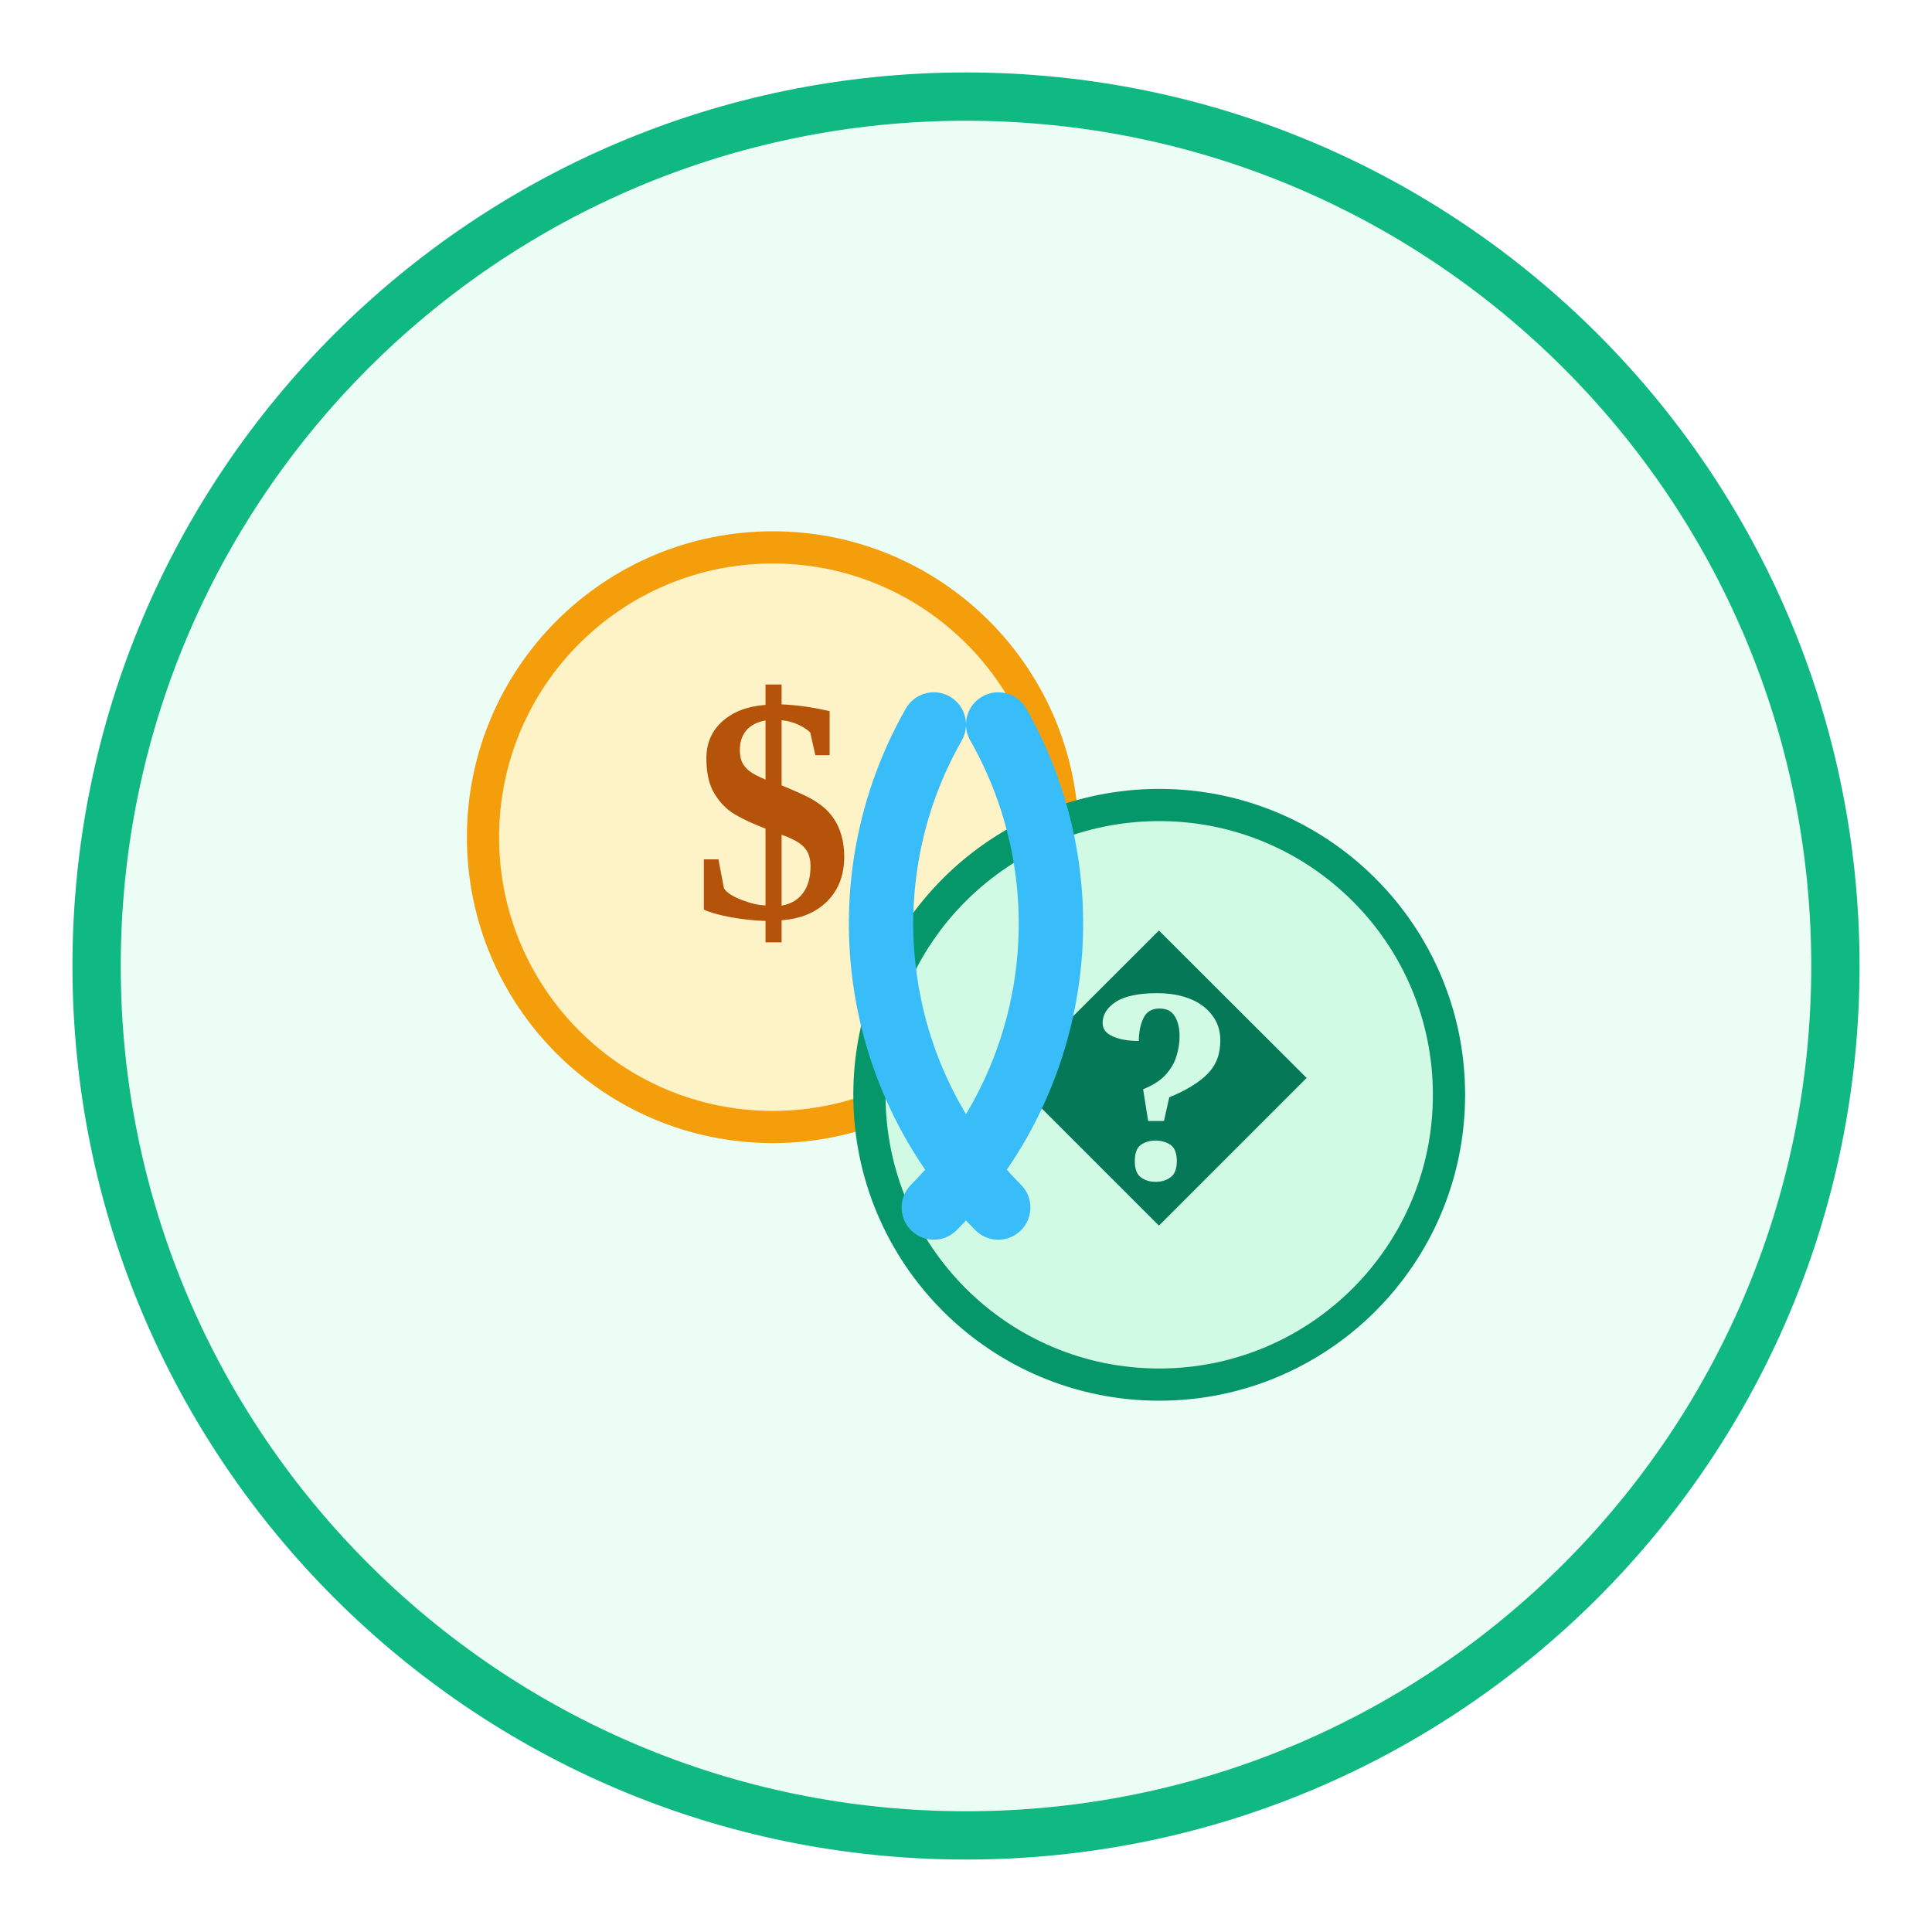
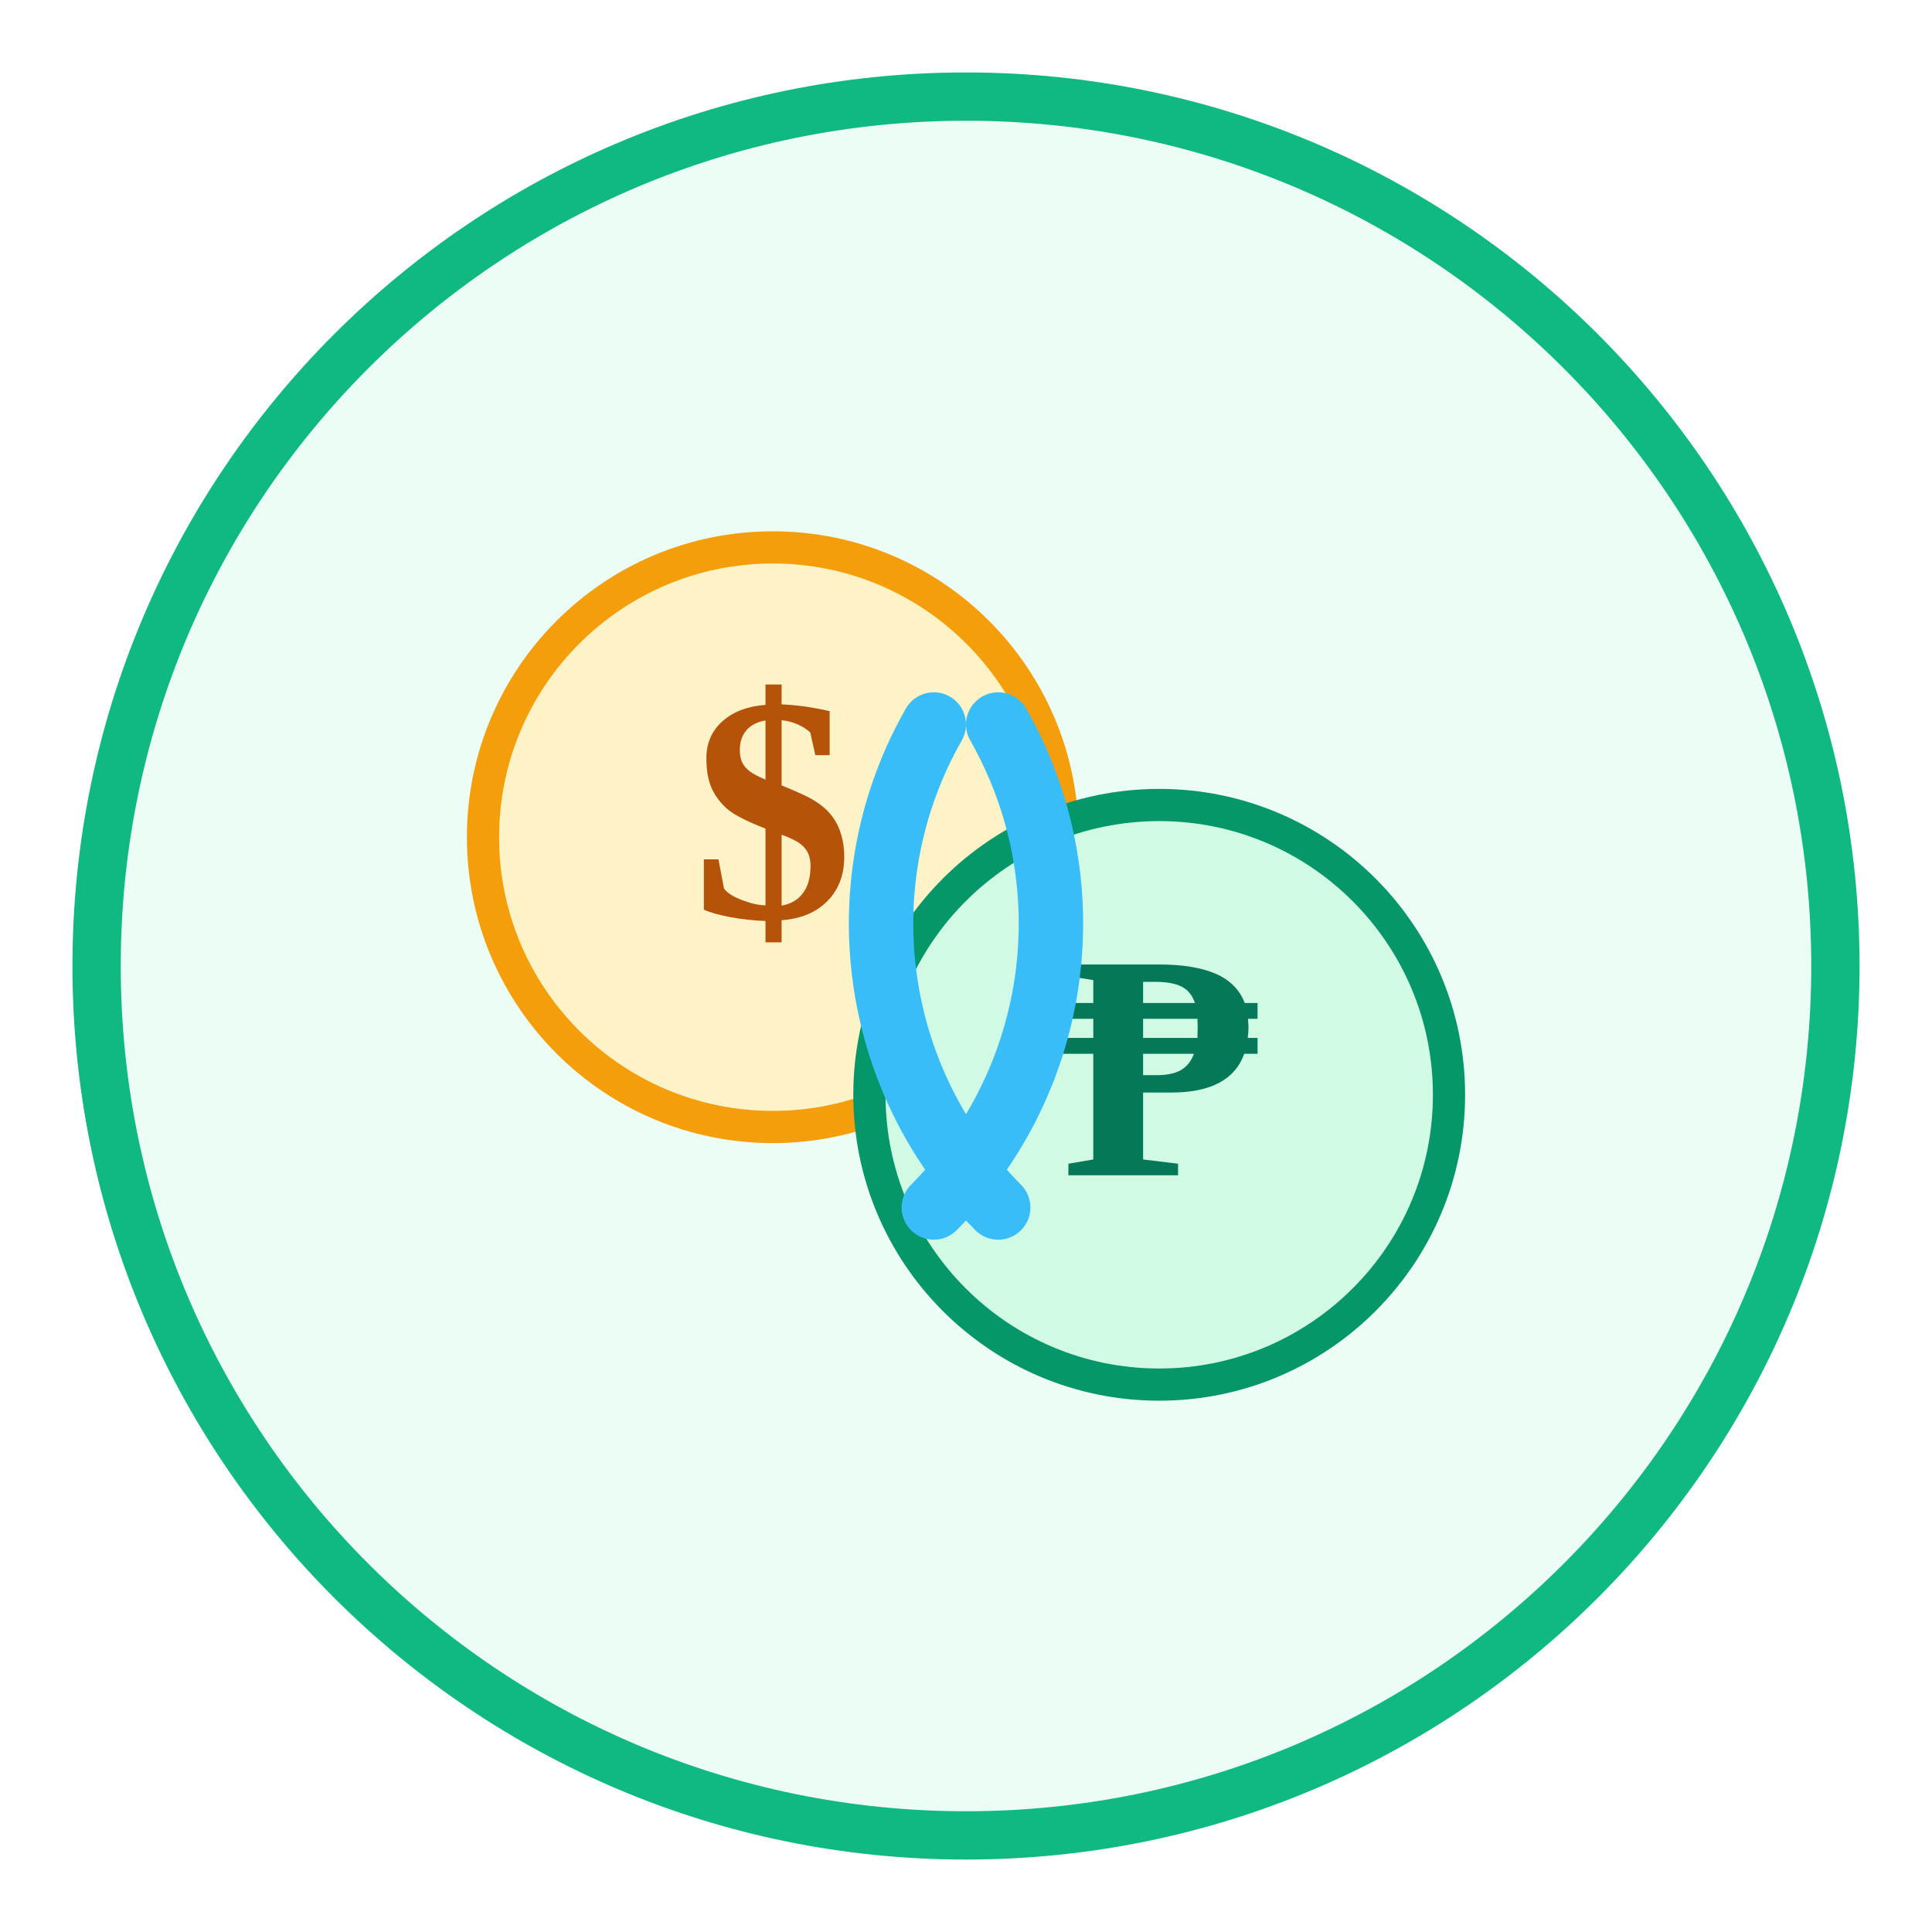
<svg xmlns="http://www.w3.org/2000/svg" viewBox="0 0 120 120" fill="none">
  <circle cx="60" cy="60" r="54" fill="#ECFDF5" stroke="#10B981" stroke-width="3" />
  <circle cx="48" cy="52" r="18" fill="#FEF3C7" stroke="#F59E0B" stroke-width="2" />
  <text x="48" y="57" text-anchor="middle" font-size="20" font-weight="bold" fill="#B45309">$</text>
  <circle cx="72" cy="68" r="18" fill="#D1FAE5" stroke="#059669" stroke-width="2" />
-   <text x="72" y="73" text-anchor="middle" font-size="20" font-weight="bold" fill="#047857">�</text>
+   <text x="72" y="73" text-anchor="middle" font-size="20" font-weight="bold" fill="#047857">₱</text>
  <path d="M 62 45 A 25 25 0 0 1 58 75" stroke="#38BDF8" stroke-width="4" fill="none" stroke-linecap="round" />
  <path d="M 58 45 A 25 25 0 0 0 62 75" stroke="#38BDF8" stroke-width="4" fill="none" stroke-linecap="round" />
</svg>
